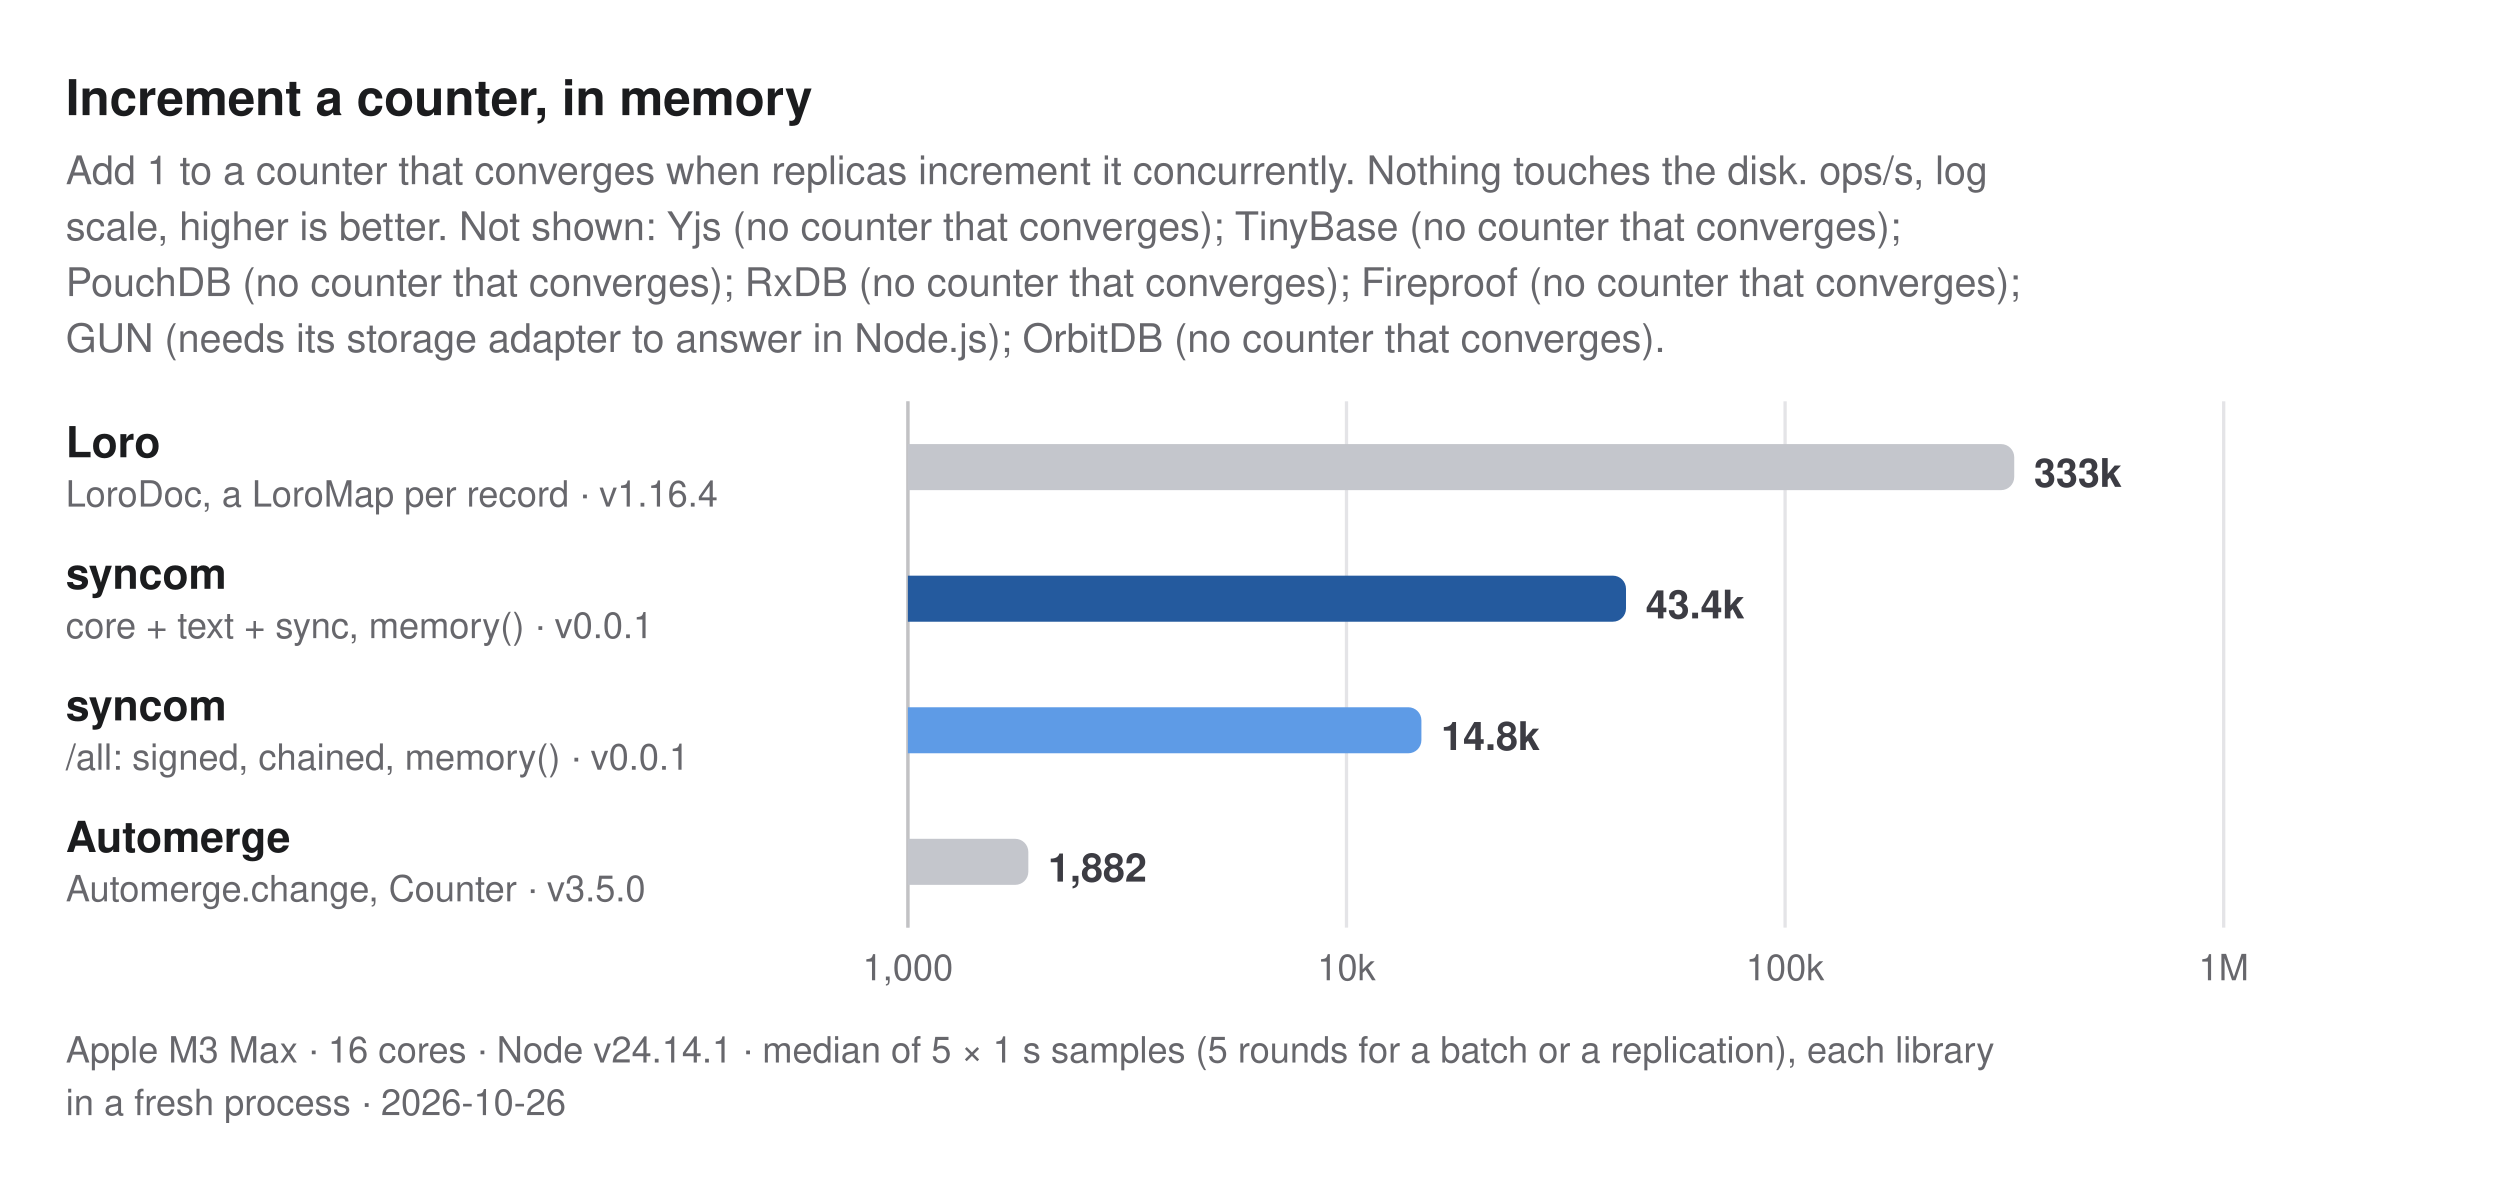
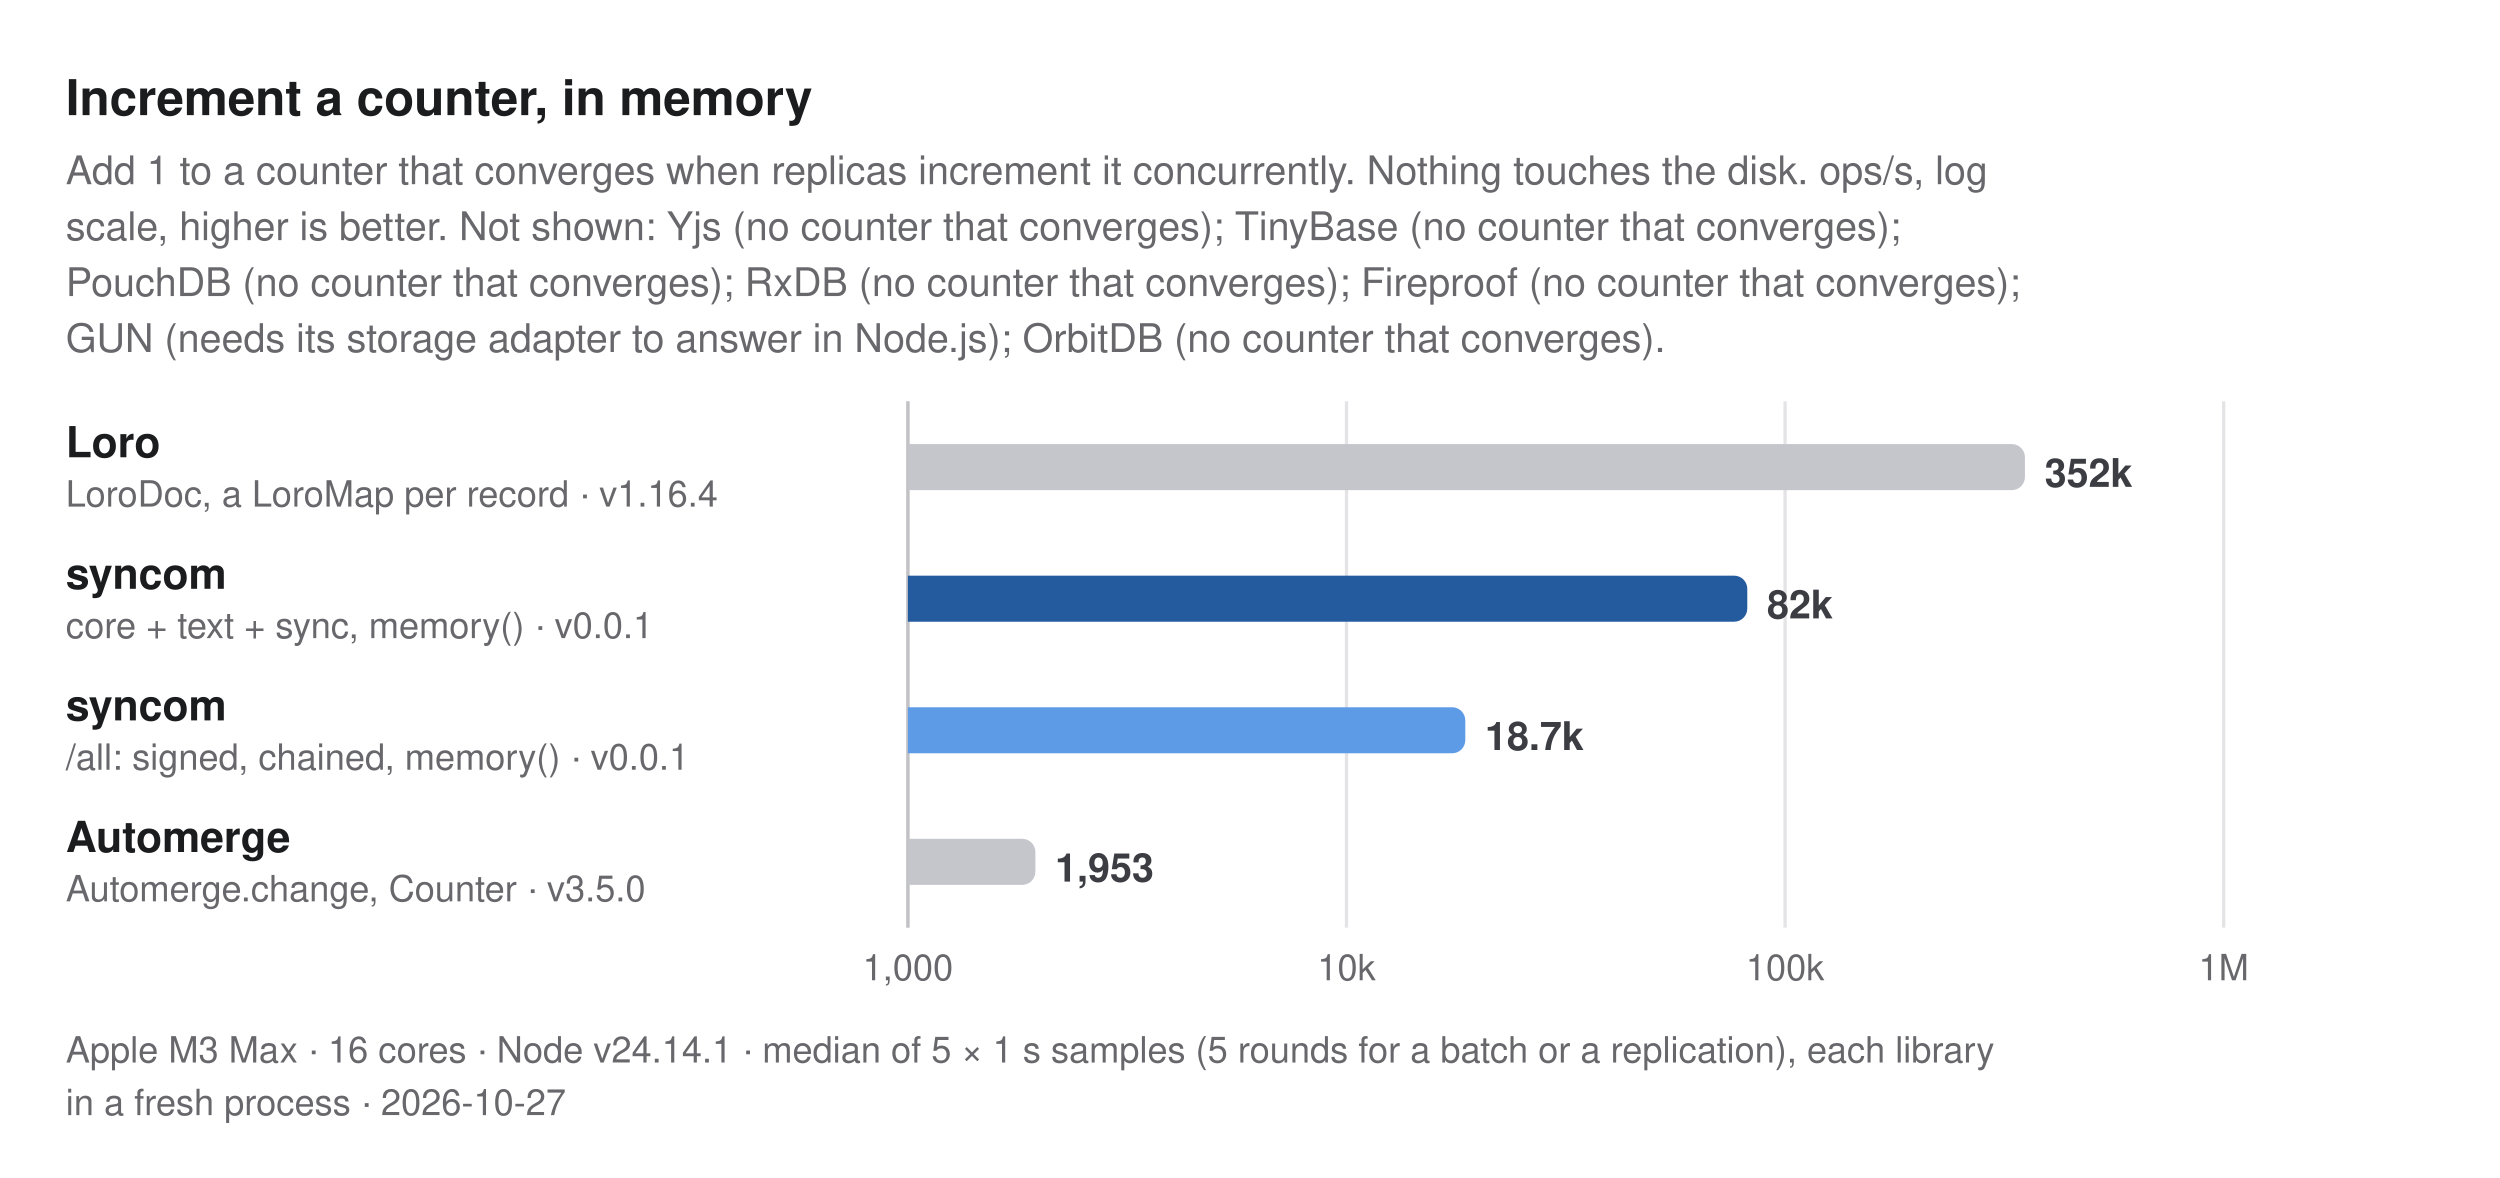
<svg xmlns="http://www.w3.org/2000/svg" width="760" height="358" viewBox="0 0 760 358" role="img" aria-label="Increment a counter, in memory. Add 1 to a counter that converges when replicas increment it concurrently. Nothing touches the disk. ops/s, log scale, higher is better. Not shown: Yjs (no counter that converges); TinyBase (no counter that converges); PouchDB (no counter that converges); RxDB (no counter that converges); Fireproof (no counter that converges); GUN (needs its storage adapter to answer in Node.js); OrbitDB (no counter that converges).">
  <style>
  text { font-family: -apple-system, BlinkMacSystemFont, "Segoe UI", Helvetica, Arial, sans-serif; }
  .title { font-size: 15px; font-weight: 700; fill: #1b1c1e; }
  .subtitle, .caption { font-size: 12px; fill: #67676c; }
  .caption { font-size: 11px; }
  .group { font-size: 11px; font-weight: 600; letter-spacing: 0.06em; fill: #67676c; }
  .label { font-size: 13px; font-weight: 600; fill: #1b1c1e; }
  .label.primary, .label.secondary { font-weight: 700; }
  .sublabel { font-size: 11px; fill: #67676c; }
  .value { font-size: 12px; font-weight: 600; fill: #3c3c43; font-variant-numeric: tabular-nums; }
  .value.small { font-size: 10px; }
  .legend { font-size: 11px; fill: #3c3c43; }
  .tick { font-size: 11px; fill: #67676c; font-variant-numeric: tabular-nums; }
  .grid { stroke: #e4e4e7; stroke-width: 1; }
  .axis { stroke: #c2c2c4; stroke-width: 1; }
  .ref { stroke: #67676c; stroke-width: 1; stroke-dasharray: 3 3; }
  .bar { fill: #c4c6cc; }
  .bar.primary { fill: #245a9e; }
  .bar.secondary { fill: #5e9be6; }
  @media (prefers-color-scheme: dark) {
    .title, .label { fill: #dfdfd6; }
    .subtitle, .caption, .group, .sublabel, .tick { fill: #98989f; }
    .value, .legend { fill: #c2c2c4; }
    .grid { stroke: #2e2e32; }
    .axis { stroke: #48484c; }
    .ref { stroke: #98989f; }
    .bar { fill: #46474e; }
    .bar.primary { fill: #8dbcf2; }
    .bar.secondary { fill: #3d7bd0; }
  }
</style>
  <text class="title" x="20" y="35">Increment a counter, in memory</text>
  <text class="subtitle" x="20" y="56">Add 1 to a counter that converges when replicas increment it concurrently. Nothing touches the disk. ops/s, log</text>
  <text class="subtitle" x="20" y="73">scale, higher is better. Not shown: Yjs (no counter that converges); TinyBase (no counter that converges);</text>
  <text class="subtitle" x="20" y="90">PouchDB (no counter that converges); RxDB (no counter that converges); Fireproof (no counter that converges);</text>
  <text class="subtitle" x="20" y="107">GUN (needs its storage adapter to answer in Node.js); OrbitDB (no counter that converges).</text>
  <line class="grid" x1="276" y1="122" x2="276" y2="282" />
  <text class="tick" x="276" y="298" text-anchor="middle">1,000</text>
  <line class="grid" x1="409.333" y1="122" x2="409.333" y2="282" />
  <text class="tick" x="409.333" y="298" text-anchor="middle">10k</text>
  <line class="grid" x1="542.667" y1="122" x2="542.667" y2="282" />
  <text class="tick" x="542.667" y="298" text-anchor="middle">100k</text>
  <line class="grid" x1="676" y1="122" x2="676" y2="282" />
  <text class="tick" x="676" y="298" text-anchor="middle">1M</text>
  <line class="axis" x1="276" y1="122" x2="276" y2="282" />
  <g>
    <text class="label" x="20" y="139">Loro</text>
    <text class="sublabel" x="20" y="154">LoroDoc, a LoroMap per record · v1.16.4</text>
-     <path class="bar" d="M276,135H608.327A4,4 0 0 1 612.327,139V145A4,4 0 0 1 608.327,149H276Z" />
-     <text class="value" x="618.327" y="148">333k</text>
+     <path class="bar" d="M276,135H611.58A4,4 0 0 1 615.58,139V145A4,4 0 0 1 611.58,149H276Z" />
+     <text class="value" x="621.58" y="148">352k</text>
  </g>
  <g>
    <text class="label primary" x="20" y="179">syncom</text>
    <text class="sublabel" x="20" y="194">core + text + sync, memory() · v0.0.1</text>
-     <path class="bar primary" d="M276,175H490.305A4,4 0 0 1 494.305,179V185A4,4 0 0 1 490.305,189H276Z" />
-     <text class="value" x="500.305" y="188">43.4k</text>
+     <path class="bar primary" d="M276,175H527.175A4,4 0 0 1 531.175,179V185A4,4 0 0 1 527.175,189H276Z" />
+     <text class="value" x="537.175" y="188">82k</text>
  </g>
  <g>
    <text class="label secondary" x="20" y="219">syncom</text>
    <text class="sublabel" x="20" y="234">/all: signed, chained, memory() · v0.0.1</text>
-     <path class="bar secondary" d="M276,215H428.107A4,4 0 0 1 432.107,219V225A4,4 0 0 1 428.107,229H276Z" />
-     <text class="value" x="438.107" y="228">14.8k</text>
+     <path class="bar secondary" d="M276,215H441.451A4,4 0 0 1 445.451,219V225A4,4 0 0 1 441.451,229H276Z" />
+     <text class="value" x="451.451" y="228">18.7k</text>
  </g>
  <g>
    <text class="label" x="20" y="259">Automerge</text>
    <text class="sublabel" x="20" y="274">Automerge.change, Counter · v3.5.0</text>
-     <path class="bar" d="M276,255H308.614A4,4 0 0 1 312.614,259V265A4,4 0 0 1 308.614,269H276Z" />
-     <text class="value" x="318.614" y="268">1,882</text>
+     <path class="bar" d="M276,255H310.753A4,4 0 0 1 314.753,259V265A4,4 0 0 1 310.753,269H276Z" />
+     <text class="value" x="320.753" y="268">1,953</text>
  </g>
  <text class="caption" x="20" y="323">Apple M3 Max · 16 cores · Node v24.14.1 · median of 5 × 1 s samples (5 rounds for a batch or a replication), each library</text>
-   <text class="caption" x="20" y="339">in a fresh process · 2026-10-26</text>
+   <text class="caption" x="20" y="339">in a fresh process · 2026-10-27</text>
</svg>
